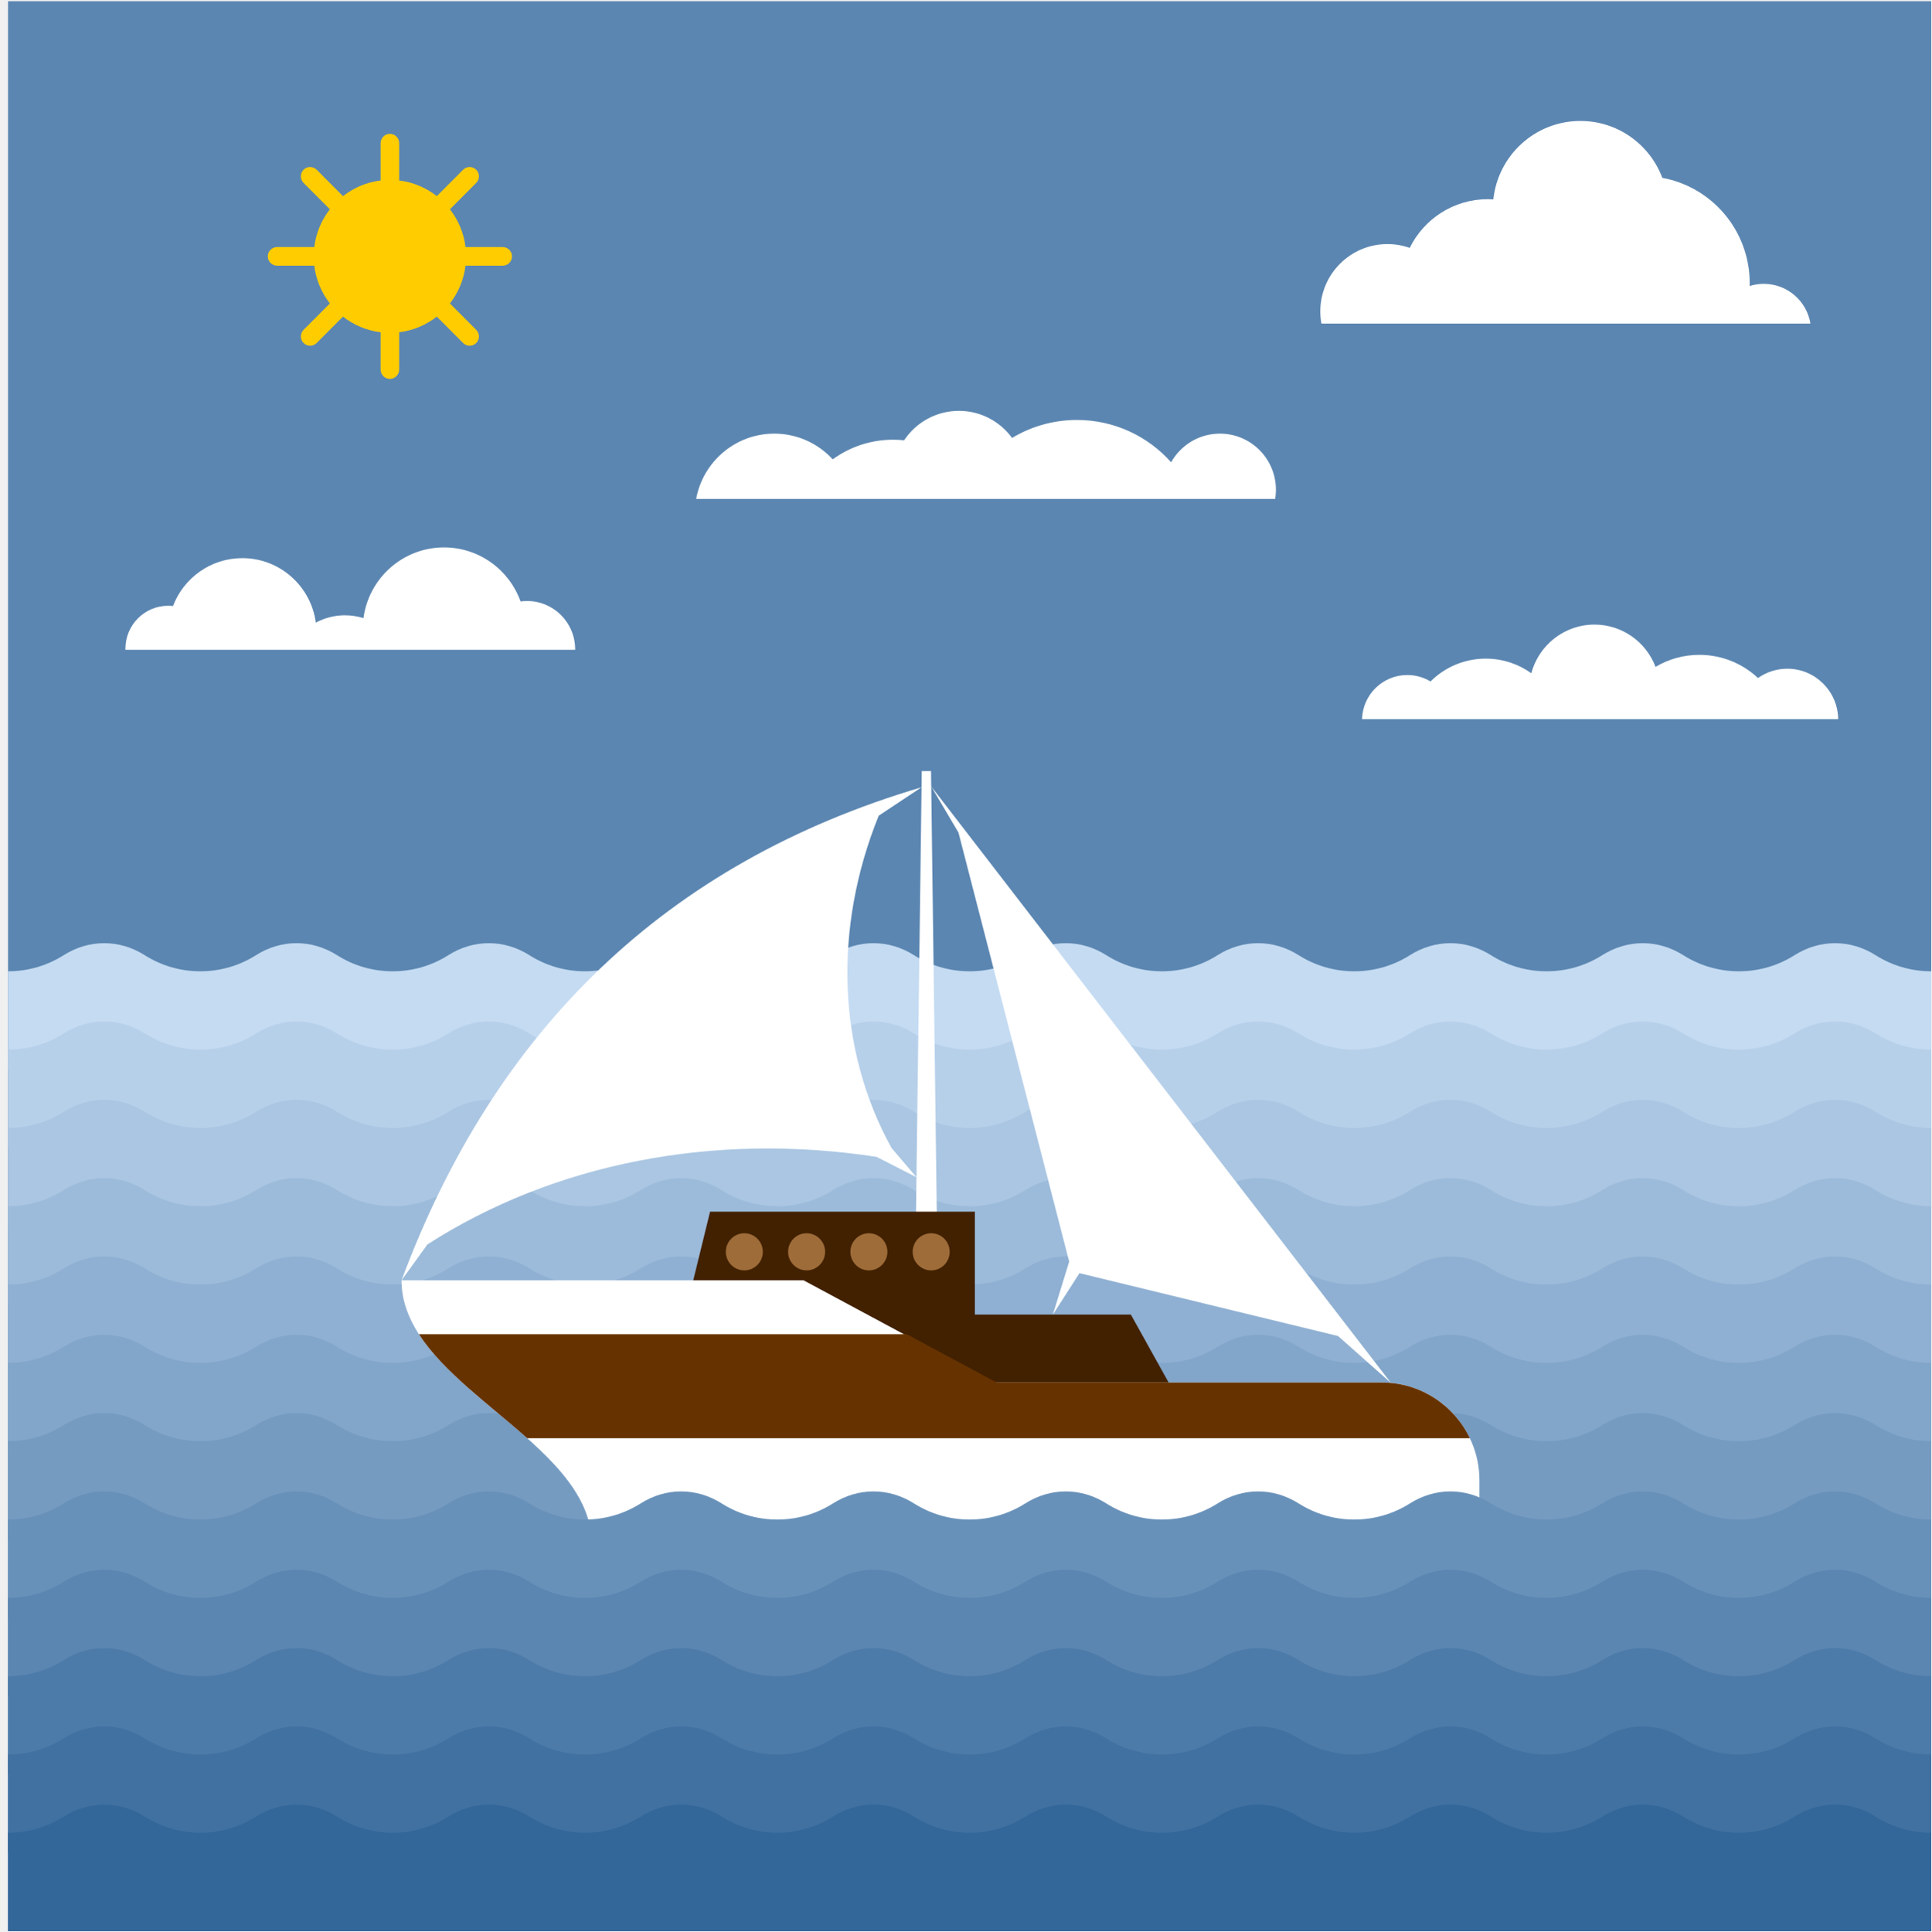
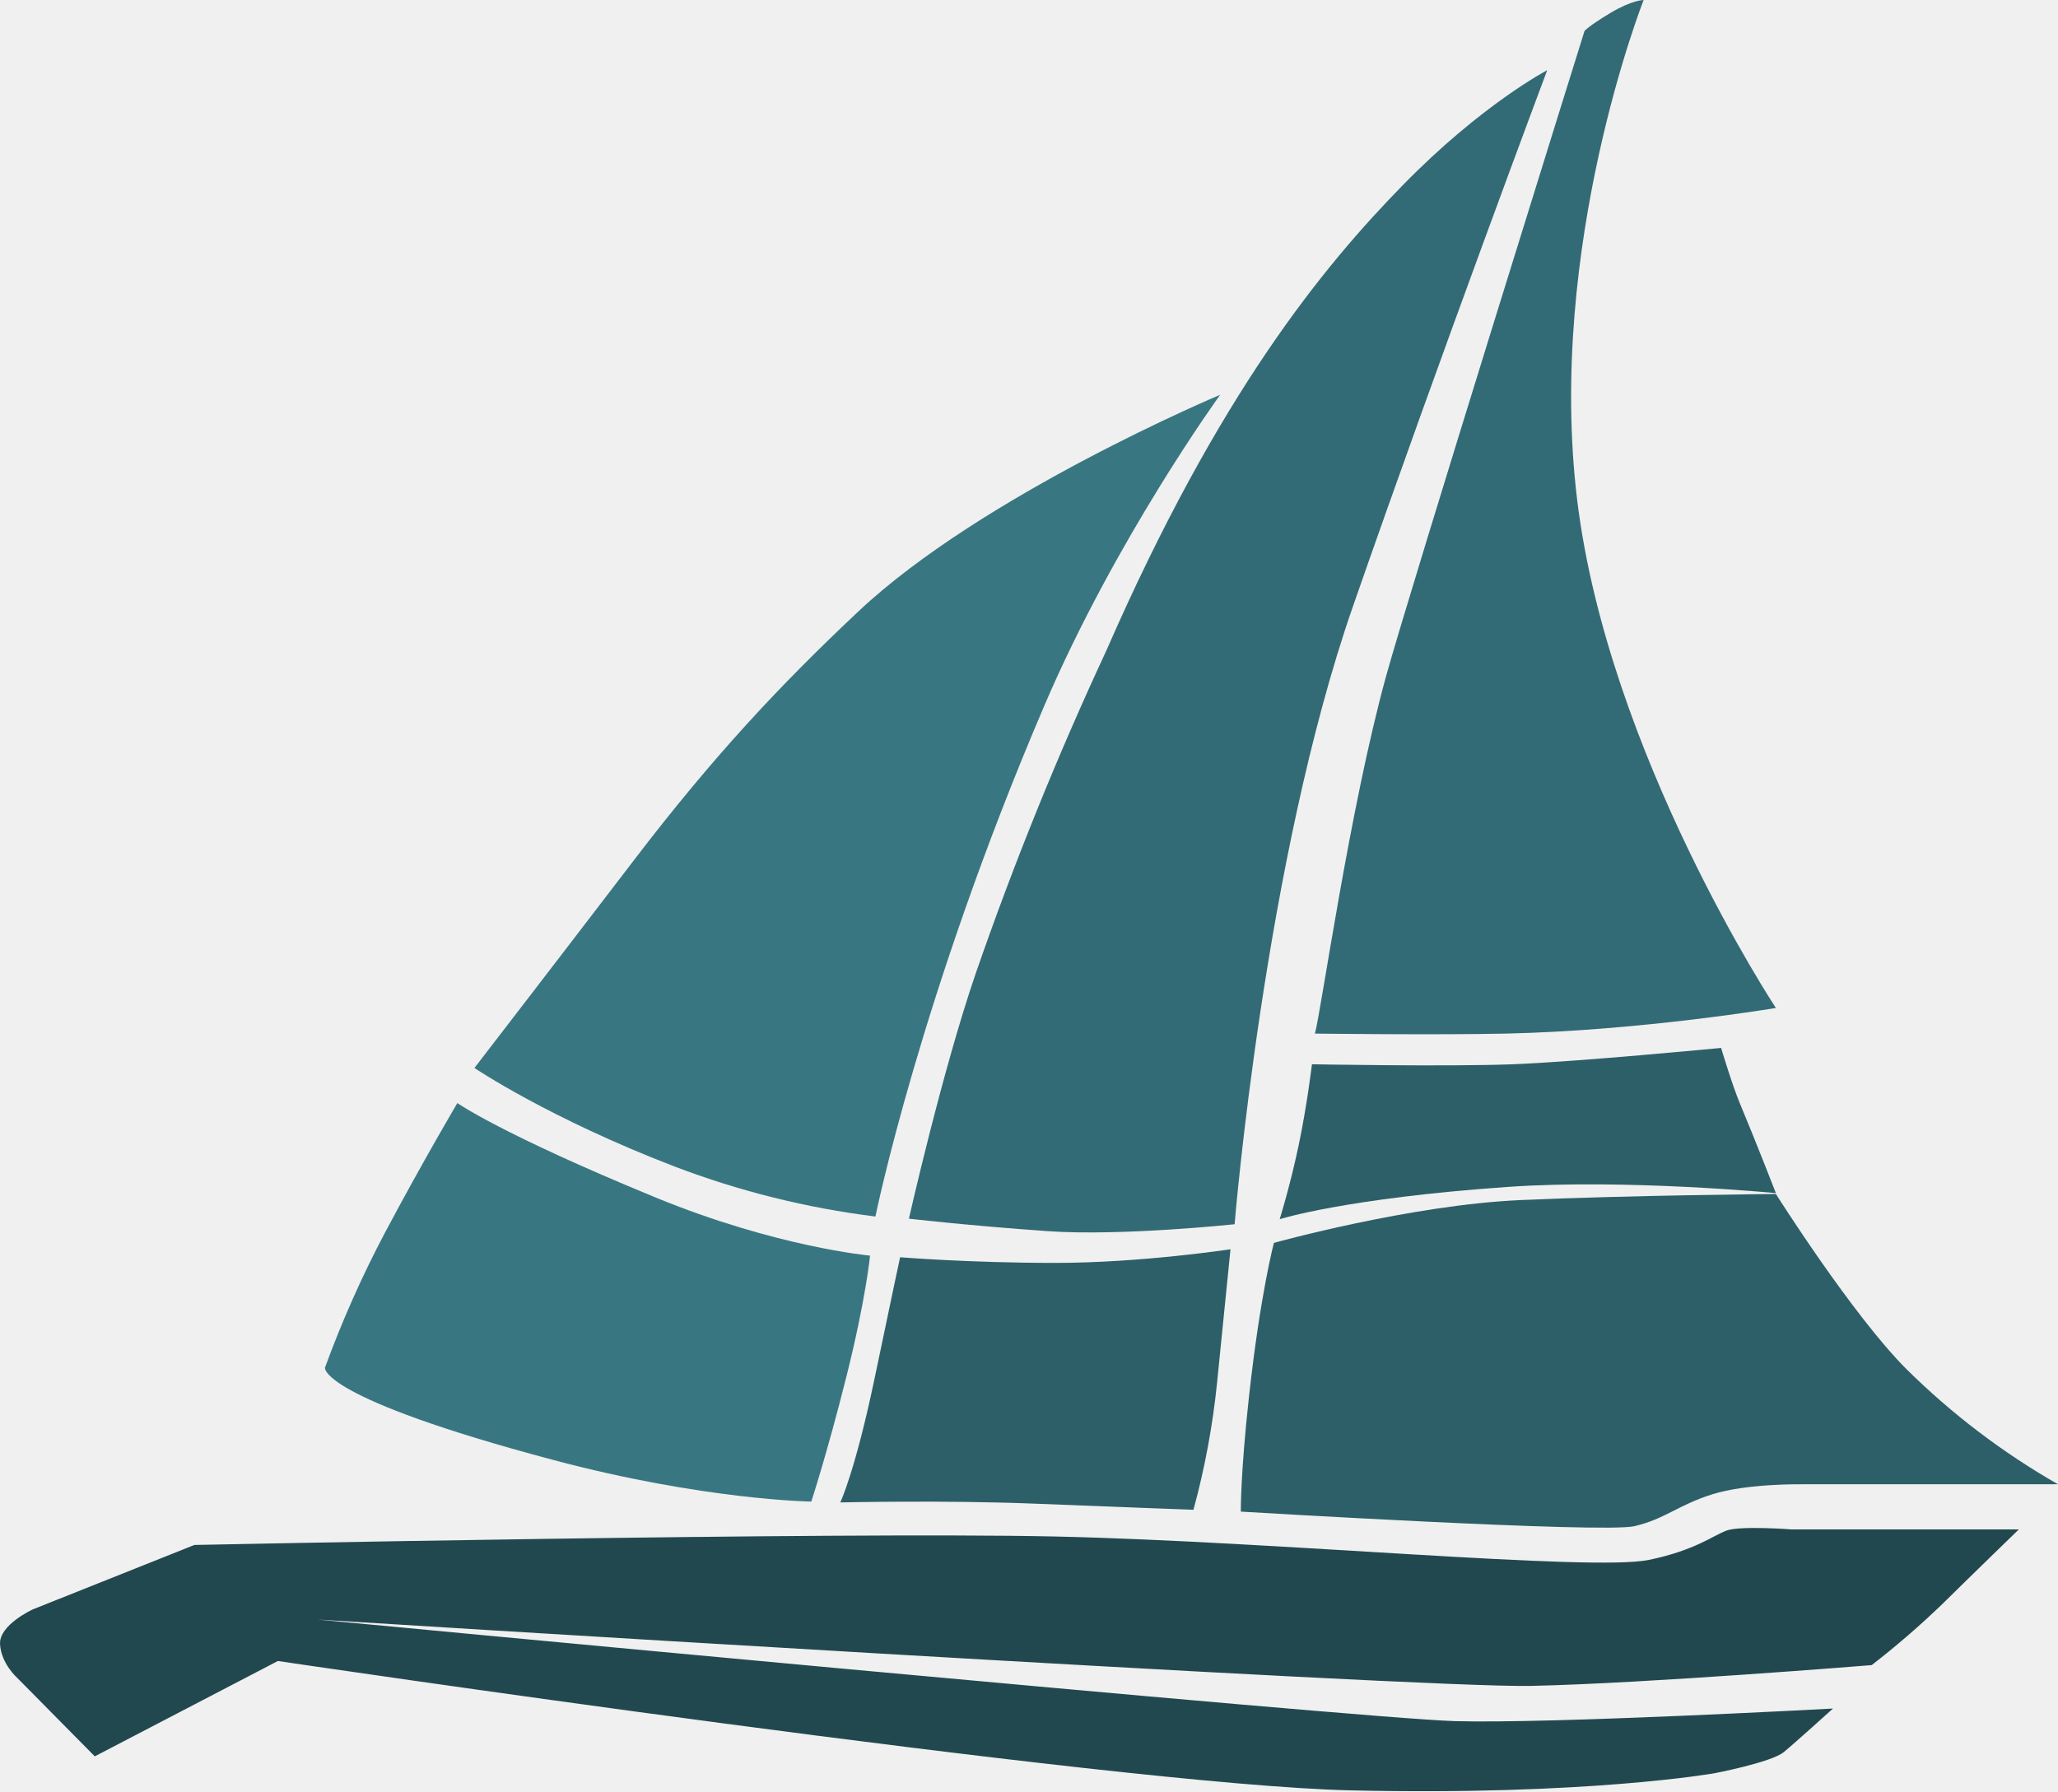
- <svg xmlns="http://www.w3.org/2000/svg" version="1.1" id="svg8554" width="1066.667" height="1066.667" viewBox="0 0 1066.667 1066.667">
-   <defs id="defs8558">
-     <clipPath clipPathUnits="userSpaceOnUse" id="clipPath8572">
-       <path d="M 0,800 H 800 V 0 H 0 Z" id="path8570" />
-     </clipPath>
+ <svg xmlns="http://www.w3.org/2000/svg" id="a0b470e9-f8a3-4ec5-8593-e45c4fe5665c" data-name="Layer 2" width="293.548mm" height="255.509mm" viewBox="0 0 832.104 724.278">
+   <defs>
+     <style>.fbe51bb0-6dad-48e4-8b16-c3d90eb5134f{fill:#2d5f68;}.e6866924-5bea-40b6-ab3e-981ec632f330{fill:#22484f;}.ef82d006-9848-4623-b0c7-84e1247a6930{fill:#387782;}.be7e48b0-4295-407a-87b5-fdd27ae0321e{fill:#326b75;}</style>
  </defs>
-   <g id="g8562" transform="matrix(1.333333,0,0,-1.333333,0,1066.667)">
-     <path d="M 3.327,0 H 800 V 799.491 H 3.327 Z" style="fill:#5b86b1;fill-opacity:1;fill-rule:nonzero;stroke:none" id="path8564" />
-     <g id="g8566">
-       <g id="g8568" clip-path="url(#clipPath8572)">
-         <g id="g8574" transform="translate(800,356.8877)">
-           <path d="m 0,0 h -796.672 v 40.758 c 8.462,0 16.357,2.441 23.022,6.659 10.519,6.656 23.105,6.656 33.624,0 6.664,-4.218 14.559,-6.659 23.021,-6.659 8.463,0 16.357,2.441 23.023,6.659 10.518,6.656 23.105,6.656 33.623,0 6.665,-4.218 14.559,-6.659 23.022,-6.659 8.462,0 16.357,2.441 23.022,6.659 10.518,6.656 23.105,6.656 33.623,0 6.665,-4.218 14.559,-6.659 23.022,-6.659 8.462,0 16.357,2.441 23.022,6.659 10.518,6.656 23.104,6.656 33.623,0 6.666,-4.218 14.559,-6.659 23.023,-6.659 8.461,0 16.355,2.441 23.021,6.659 10.519,6.656 23.105,6.656 33.623,0 6.665,-4.218 14.56,-6.659 23.022,-6.659 8.463,0 16.356,2.441 23.022,6.659 10.518,6.656 23.105,6.656 33.624,0 6.665,-4.218 14.558,-6.659 23.021,-6.659 8.463,0 16.357,2.441 23.022,6.659 10.519,6.656 23.105,6.656 33.624,0 6.665,-4.218 14.558,-6.659 23.021,-6.659 8.463,0 16.357,2.441 23.023,6.659 10.518,6.656 23.104,6.656 33.623,0 6.665,-4.218 14.558,-6.659 23.022,-6.659 8.461,0 16.356,2.441 23.022,6.659 10.518,6.656 23.104,6.656 33.622,0 6.666,-4.218 14.561,-6.659 23.022,-6.659 8.462,0 16.357,2.441 23.022,6.659 10.519,6.656 23.105,6.656 33.623,0 6.667,-4.218 14.56,-6.659 23.023,-6.659 z" style="fill:#c4dbf2;fill-opacity:1;fill-rule:evenodd;stroke:none" id="path8576" />
-         </g>
-         <g id="g8578" transform="translate(800,324.4453)">
-           <path d="m 0,0 h -796.672 v 40.757 c 8.463,0 16.357,2.44 23.022,6.658 10.52,6.657 23.105,6.657 33.624,0 6.665,-4.218 14.559,-6.658 23.022,-6.658 8.462,0 16.357,2.44 23.022,6.658 10.518,6.657 23.105,6.657 33.623,0 6.666,-4.218 14.559,-6.658 23.022,-6.658 8.462,0 16.357,2.44 23.022,6.658 10.518,6.657 23.105,6.657 33.624,0 6.665,-4.218 14.559,-6.658 23.022,-6.658 8.462,0 16.356,2.44 23.021,6.658 10.519,6.657 23.105,6.657 33.624,0 6.665,-4.218 14.559,-6.658 23.022,-6.658 8.462,0 16.356,2.44 23.021,6.658 10.519,6.657 23.105,6.657 33.624,0 6.665,-4.218 14.559,-6.658 23.021,-6.658 8.463,0 16.356,2.44 23.022,6.658 10.518,6.657 23.105,6.657 33.624,0 6.665,-4.218 14.558,-6.658 23.021,-6.658 8.463,0 16.357,2.44 23.022,6.658 10.519,6.657 23.105,6.657 33.624,0 6.665,-4.218 14.558,-6.658 23.021,-6.658 8.463,0 16.357,2.44 23.023,6.658 10.518,6.657 23.104,6.657 33.623,0 6.665,-4.218 14.558,-6.658 23.022,-6.658 8.461,0 16.356,2.44 23.022,6.658 10.518,6.657 23.104,6.657 33.622,0 6.666,-4.218 14.561,-6.658 23.022,-6.658 8.462,0 16.357,2.44 23.022,6.658 10.519,6.657 23.105,6.657 33.623,0 6.667,-4.218 14.56,-6.658 23.023,-6.658 z" style="fill:#b7d0ea;fill-opacity:1;fill-rule:evenodd;stroke:none" id="path8580" />
-         </g>
-         <g id="g8582" transform="translate(800,292)">
-           <path d="m 0,0 h -796.672 v 40.758 c 8.463,0 16.357,2.44 23.022,6.658 10.52,6.656 23.105,6.656 33.624,0 6.665,-4.218 14.559,-6.658 23.022,-6.658 8.462,0 16.357,2.44 23.022,6.658 10.518,6.656 23.105,6.656 33.623,0 6.666,-4.218 14.559,-6.658 23.022,-6.658 8.462,0 16.357,2.44 23.022,6.658 10.518,6.656 23.105,6.656 33.624,0 6.665,-4.218 14.559,-6.658 23.022,-6.658 8.462,0 16.356,2.44 23.021,6.658 10.519,6.656 23.105,6.656 33.624,0 6.665,-4.218 14.559,-6.658 23.022,-6.658 8.462,0 16.356,2.44 23.021,6.658 10.519,6.656 23.105,6.656 33.624,0 6.665,-4.218 14.559,-6.658 23.021,-6.658 8.463,0 16.356,2.44 23.022,6.658 10.518,6.656 23.105,6.656 33.624,0 6.665,-4.218 14.558,-6.658 23.021,-6.658 8.463,0 16.357,2.44 23.022,6.658 10.519,6.656 23.105,6.656 33.624,0 6.665,-4.218 14.558,-6.658 23.021,-6.658 8.463,0 16.357,2.44 23.023,6.658 10.518,6.656 23.104,6.656 33.623,0 6.665,-4.218 14.558,-6.658 23.022,-6.658 8.461,0 16.356,2.44 23.022,6.658 10.518,6.656 23.104,6.656 33.622,0 6.666,-4.218 14.561,-6.658 23.022,-6.658 8.462,0 16.357,2.44 23.022,6.658 10.519,6.656 23.105,6.656 33.623,0 6.667,-4.218 14.56,-6.658 23.023,-6.658 z" style="fill:#aac6e2;fill-opacity:1;fill-rule:evenodd;stroke:none" id="path8584" />
-         </g>
-         <g id="g8586" transform="translate(800,259.5557)">
-           <path d="m 0,0 h -796.672 v 40.757 c 8.463,0 16.357,2.441 23.022,6.659 10.52,6.657 23.105,6.657 33.624,0 6.665,-4.218 14.559,-6.659 23.022,-6.659 8.462,0 16.357,2.441 23.022,6.659 10.518,6.657 23.105,6.657 33.623,0 6.666,-4.218 14.559,-6.659 23.022,-6.659 8.462,0 16.357,2.441 23.022,6.659 10.518,6.657 23.105,6.657 33.624,0 6.665,-4.218 14.559,-6.659 23.022,-6.659 8.462,0 16.356,2.441 23.021,6.659 10.519,6.657 23.105,6.657 33.624,0 6.665,-4.218 14.559,-6.659 23.022,-6.659 8.462,0 16.356,2.441 23.021,6.659 10.519,6.657 23.105,6.657 33.624,0 6.665,-4.218 14.559,-6.659 23.021,-6.659 8.463,0 16.356,2.441 23.022,6.659 10.518,6.657 23.105,6.657 33.624,0 6.665,-4.218 14.558,-6.659 23.021,-6.659 8.463,0 16.357,2.441 23.022,6.659 10.519,6.657 23.105,6.657 33.624,0 6.665,-4.218 14.558,-6.659 23.021,-6.659 8.463,0 16.357,2.441 23.023,6.659 10.518,6.657 23.104,6.657 33.623,0 6.665,-4.218 14.558,-6.659 23.022,-6.659 8.461,0 16.356,2.441 23.022,6.659 10.518,6.657 23.104,6.657 33.622,0 6.666,-4.218 14.561,-6.659 23.022,-6.659 8.462,0 16.357,2.441 23.022,6.659 10.519,6.657 23.105,6.657 33.623,0 6.667,-4.218 14.56,-6.659 23.023,-6.659 z" style="fill:#9cbbda;fill-opacity:1;fill-rule:evenodd;stroke:none" id="path8588" />
-         </g>
-         <g id="g8590" transform="translate(800,227.1113)">
-           <path d="m 0,0 h -796.672 v 40.757 c 8.463,0 16.357,2.441 23.022,6.66 10.52,6.656 23.105,6.656 33.624,0 6.665,-4.219 14.559,-6.66 23.022,-6.66 8.462,0 16.357,2.441 23.022,6.66 10.518,6.656 23.105,6.656 33.623,0 6.666,-4.219 14.559,-6.66 23.022,-6.66 8.462,0 16.357,2.441 23.022,6.66 10.518,6.656 23.105,6.656 33.624,0 6.665,-4.219 14.559,-6.66 23.022,-6.66 8.462,0 16.356,2.441 23.021,6.66 10.519,6.656 23.105,6.656 33.624,0 6.665,-4.219 14.559,-6.66 23.022,-6.66 8.462,0 16.356,2.441 23.021,6.66 10.519,6.656 23.105,6.656 33.624,0 6.665,-4.219 14.559,-6.66 23.021,-6.66 8.463,0 16.356,2.441 23.022,6.66 10.518,6.656 23.105,6.656 33.624,0 6.665,-4.219 14.558,-6.66 23.021,-6.66 8.463,0 16.357,2.441 23.022,6.66 10.519,6.656 23.105,6.656 33.624,0 6.665,-4.219 14.558,-6.66 23.021,-6.66 8.463,0 16.357,2.441 23.023,6.66 10.518,6.656 23.104,6.656 33.623,0 6.665,-4.219 14.558,-6.66 23.022,-6.66 8.461,0 16.356,2.441 23.022,6.66 10.518,6.656 23.104,6.656 33.622,0 6.666,-4.219 14.561,-6.66 23.022,-6.66 8.462,0 16.357,2.441 23.022,6.66 10.519,6.656 23.105,6.656 33.623,0 6.667,-4.219 14.56,-6.66 23.023,-6.66 z" style="fill:#8fb0d2;fill-opacity:1;fill-rule:evenodd;stroke:none" id="path8592" />
-         </g>
-         <g id="g8594" transform="translate(800,194.667)">
-           <path d="m 0,0 h -796.672 v 40.757 c 8.463,0 16.357,2.44 23.022,6.658 10.52,6.658 23.105,6.658 33.624,0 6.665,-4.218 14.559,-6.658 23.022,-6.658 8.462,0 16.357,2.44 23.022,6.658 10.518,6.658 23.105,6.658 33.623,0 6.666,-4.218 14.559,-6.658 23.022,-6.658 8.462,0 16.357,2.44 23.022,6.658 10.518,6.658 23.105,6.658 33.624,0 6.665,-4.218 14.559,-6.658 23.022,-6.658 8.462,0 16.356,2.44 23.021,6.658 10.519,6.658 23.105,6.658 33.624,0 6.665,-4.218 14.559,-6.658 23.022,-6.658 8.462,0 16.356,2.44 23.021,6.658 10.519,6.658 23.105,6.658 33.624,0 6.665,-4.218 14.559,-6.658 23.021,-6.658 8.463,0 16.356,2.44 23.022,6.658 10.518,6.658 23.105,6.658 33.624,0 6.665,-4.218 14.558,-6.658 23.021,-6.658 8.463,0 16.357,2.44 23.022,6.658 10.519,6.658 23.105,6.658 33.624,0 6.665,-4.218 14.558,-6.658 23.021,-6.658 8.463,0 16.357,2.44 23.023,6.658 10.518,6.658 23.104,6.658 33.623,0 6.665,-4.218 14.558,-6.658 23.022,-6.658 8.461,0 16.356,2.44 23.022,6.658 10.518,6.658 23.104,6.658 33.622,0 6.666,-4.218 14.561,-6.658 23.022,-6.658 8.462,0 16.357,2.44 23.022,6.658 10.519,6.658 23.105,6.658 33.623,0 6.667,-4.218 14.56,-6.658 23.023,-6.658 z" style="fill:#82a6ca;fill-opacity:1;fill-rule:evenodd;stroke:none" id="path8596" />
-         </g>
-         <g id="g8598" transform="translate(381.8325,480.5747)">
-           <path d="M 0,0 H 3.847 L 7.006,-243.29 H -3.161 Z" style="fill:#ffffff;fill-opacity:1;fill-rule:evenodd;stroke:none" id="path8600" />
-         </g>
-         <g id="g8602" transform="translate(800,162.2236)">
-           <path d="m 0,0 h -796.672 v 40.757 c 8.463,0 16.357,2.439 23.022,6.659 10.52,6.656 23.105,6.656 33.624,0 6.665,-4.22 14.559,-6.659 23.022,-6.659 8.462,0 16.357,2.439 23.022,6.659 10.518,6.656 23.105,6.656 33.623,0 6.666,-4.22 14.559,-6.659 23.022,-6.659 8.462,0 16.357,2.439 23.022,6.659 10.518,6.656 23.105,6.656 33.624,0 6.665,-4.22 14.559,-6.659 23.022,-6.659 8.462,0 16.356,2.439 23.021,6.659 10.519,6.656 23.105,6.656 33.624,0 6.665,-4.22 14.559,-6.659 23.022,-6.659 8.462,0 16.356,2.439 23.021,6.659 10.519,6.656 23.105,6.656 33.624,0 6.665,-4.22 14.559,-6.659 23.021,-6.659 8.463,0 16.356,2.439 23.022,6.659 10.518,6.656 23.105,6.656 33.624,0 6.665,-4.22 14.558,-6.659 23.021,-6.659 8.463,0 16.357,2.439 23.022,6.659 10.519,6.656 23.105,6.656 33.624,0 6.665,-4.22 14.558,-6.659 23.021,-6.659 8.463,0 16.357,2.439 23.023,6.659 10.518,6.656 23.104,6.656 33.623,0 6.665,-4.22 14.558,-6.659 23.022,-6.659 8.461,0 16.356,2.439 23.022,6.659 10.518,6.656 23.104,6.656 33.622,0 6.666,-4.22 14.561,-6.659 23.022,-6.659 8.462,0 16.357,2.439 23.022,6.659 10.519,6.656 23.105,6.656 33.623,0 6.667,-4.22 14.56,-6.659 23.023,-6.659 z" style="fill:#759bc1;fill-opacity:1;fill-rule:evenodd;stroke:none" id="path8604" />
-         </g>
-         <g id="g8606" transform="translate(294.1387,298.0723)">
-           <path d="m 0,0 h 109.699 v -42.635 h 64.617 l 22.052,-39.651 H -20.153 Z" style="fill:#422100;fill-opacity:1;fill-rule:evenodd;stroke:none" id="path8608" />
-         </g>
-         <g id="g8610" transform="translate(411.7031,227.2822)">
-           <path d="m 0,0 h 160.791 c 22.196,0 40.357,-18.225 40.357,-40.5 v -26.358 h -367.704 c 0,43.287 -78.824,65.922 -78.824,109.209 h 166.556 z" style="fill:#ffffff;fill-opacity:1;fill-rule:evenodd;stroke:none" id="path8612" />
-         </g>
-         <g id="g8614" transform="translate(412.8672,227.2822)">
-           <path d="m 0,0 h 159.627 c 15.986,0 29.879,-9.454 36.401,-23.067 h -390.497 c -15.851,14.122 -34.758,27.443 -44.861,43.072 h 202.098 z" style="fill:#663300;fill-opacity:1;fill-rule:evenodd;stroke:none" id="path8616" />
-         </g>
-         <g id="g8618" transform="translate(800,129.7773)">
-           <path d="m 0,0 h -796.672 v 40.759 c 8.463,0 16.357,2.44 23.022,6.658 10.52,6.656 23.105,6.656 33.624,0 6.665,-4.218 14.559,-6.658 23.022,-6.658 8.462,0 16.357,2.44 23.022,6.658 10.518,6.656 23.105,6.656 33.623,0 6.666,-4.218 14.559,-6.658 23.022,-6.658 8.462,0 16.357,2.44 23.022,6.658 10.518,6.656 23.105,6.656 33.624,0 6.665,-4.218 14.559,-6.658 23.022,-6.658 8.462,0 16.356,2.44 23.021,6.658 10.519,6.656 23.105,6.656 33.624,0 6.665,-4.218 14.559,-6.658 23.022,-6.658 8.462,0 16.356,2.44 23.021,6.658 10.519,6.656 23.105,6.656 33.624,0 6.665,-4.218 14.559,-6.658 23.021,-6.658 8.463,0 16.356,2.44 23.022,6.658 10.518,6.656 23.105,6.656 33.624,0 6.665,-4.218 14.558,-6.658 23.021,-6.658 8.463,0 16.357,2.44 23.022,6.658 10.519,6.656 23.105,6.656 33.624,0 6.665,-4.218 14.558,-6.658 23.021,-6.658 8.463,0 16.357,2.44 23.023,6.658 10.518,6.656 23.104,6.656 33.623,0 6.665,-4.218 14.558,-6.658 23.022,-6.658 8.461,0 16.356,2.44 23.022,6.658 10.518,6.656 23.104,6.656 33.622,0 6.666,-4.218 14.561,-6.658 23.022,-6.658 8.462,0 16.357,2.44 23.022,6.658 10.519,6.656 23.105,6.656 33.623,0 6.667,-4.218 14.56,-6.658 23.023,-6.658 z" style="fill:#6891b9;fill-opacity:1;fill-rule:evenodd;stroke:none" id="path8620" />
-         </g>
-         <g id="g8622" transform="translate(800,97.334)">
-           <path d="m 0,0 h -796.672 v 40.758 c 8.463,0 16.357,2.44 23.022,6.658 10.52,6.656 23.105,6.656 33.624,0 6.665,-4.218 14.559,-6.658 23.022,-6.658 8.462,0 16.357,2.44 23.022,6.658 10.518,6.656 23.105,6.656 33.623,0 6.666,-4.218 14.559,-6.658 23.022,-6.658 8.462,0 16.357,2.44 23.022,6.658 10.518,6.656 23.105,6.656 33.624,0 6.665,-4.218 14.559,-6.658 23.022,-6.658 8.462,0 16.356,2.44 23.021,6.658 10.519,6.656 23.105,6.656 33.624,0 6.665,-4.218 14.559,-6.658 23.022,-6.658 8.462,0 16.356,2.44 23.021,6.658 10.519,6.656 23.105,6.656 33.624,0 6.665,-4.218 14.559,-6.658 23.021,-6.658 8.463,0 16.356,2.44 23.022,6.658 10.518,6.656 23.105,6.656 33.624,0 6.665,-4.218 14.558,-6.658 23.021,-6.658 8.463,0 16.357,2.44 23.022,6.658 10.519,6.656 23.105,6.656 33.624,0 6.665,-4.218 14.558,-6.658 23.021,-6.658 8.463,0 16.357,2.44 23.023,6.658 10.518,6.656 23.104,6.656 33.623,0 6.665,-4.218 14.558,-6.658 23.022,-6.658 8.461,0 16.356,2.44 23.022,6.658 10.518,6.656 23.104,6.656 33.622,0 6.666,-4.218 14.561,-6.658 23.022,-6.658 8.462,0 16.357,2.44 23.022,6.658 10.519,6.656 23.105,6.656 33.623,0 6.667,-4.218 14.56,-6.658 23.023,-6.658 z" style="fill:#5b86b1;fill-opacity:1;fill-rule:evenodd;stroke:none" id="path8624" />
-         </g>
-         <g id="g8626" transform="translate(800,64.8896)">
-           <path d="m 0,0 h -796.672 v 40.757 c 8.463,0 16.357,2.441 23.022,6.659 10.52,6.657 23.105,6.657 33.624,0 6.665,-4.218 14.559,-6.659 23.022,-6.659 8.462,0 16.357,2.441 23.022,6.659 10.518,6.657 23.105,6.657 33.623,0 6.666,-4.218 14.559,-6.659 23.022,-6.659 8.462,0 16.357,2.441 23.022,6.659 10.518,6.657 23.105,6.657 33.624,0 6.665,-4.218 14.559,-6.659 23.022,-6.659 8.462,0 16.356,2.441 23.021,6.659 10.519,6.657 23.105,6.657 33.624,0 6.665,-4.218 14.559,-6.659 23.022,-6.659 8.462,0 16.356,2.441 23.021,6.659 10.519,6.657 23.105,6.657 33.624,0 6.665,-4.218 14.559,-6.659 23.021,-6.659 8.463,0 16.356,2.441 23.022,6.659 10.518,6.657 23.105,6.657 33.624,0 6.665,-4.218 14.558,-6.659 23.021,-6.659 8.463,0 16.357,2.441 23.022,6.659 10.519,6.657 23.105,6.657 33.624,0 6.665,-4.218 14.558,-6.659 23.021,-6.659 8.463,0 16.357,2.441 23.023,6.659 10.518,6.657 23.104,6.657 33.623,0 6.665,-4.218 14.558,-6.659 23.022,-6.659 8.461,0 16.356,2.441 23.022,6.659 10.518,6.657 23.104,6.657 33.622,0 6.666,-4.218 14.561,-6.659 23.022,-6.659 8.462,0 16.357,2.441 23.022,6.659 10.519,6.657 23.105,6.657 33.623,0 6.667,-4.218 14.56,-6.659 23.023,-6.659 z" style="fill:#4d7ba9;fill-opacity:1;fill-rule:evenodd;stroke:none" id="path8628" />
-         </g>
-         <g id="g8630" transform="translate(800,32.4453)">
-           <path d="m 0,0 h -796.672 v 40.757 c 8.463,0 16.357,2.441 23.022,6.66 10.52,6.656 23.105,6.656 33.624,0 6.665,-4.219 14.559,-6.66 23.022,-6.66 8.462,0 16.357,2.441 23.022,6.66 10.518,6.656 23.105,6.656 33.623,0 6.666,-4.219 14.559,-6.66 23.022,-6.66 8.462,0 16.357,2.441 23.022,6.66 10.518,6.656 23.105,6.656 33.624,0 6.665,-4.219 14.559,-6.66 23.022,-6.66 8.462,0 16.356,2.441 23.021,6.66 10.519,6.656 23.105,6.656 33.624,0 6.665,-4.219 14.559,-6.66 23.022,-6.66 8.462,0 16.356,2.441 23.021,6.66 10.519,6.656 23.105,6.656 33.624,0 6.665,-4.219 14.559,-6.66 23.021,-6.66 8.463,0 16.356,2.441 23.022,6.66 10.518,6.656 23.105,6.656 33.624,0 6.665,-4.219 14.558,-6.66 23.021,-6.66 8.463,0 16.357,2.441 23.022,6.66 10.519,6.656 23.105,6.656 33.624,0 6.665,-4.219 14.558,-6.66 23.021,-6.66 8.463,0 16.357,2.441 23.023,6.66 10.518,6.656 23.104,6.656 33.623,0 6.665,-4.219 14.558,-6.66 23.022,-6.66 8.461,0 16.356,2.441 23.022,6.66 10.518,6.656 23.104,6.656 33.622,0 6.666,-4.219 14.561,-6.66 23.022,-6.66 8.462,0 16.357,2.441 23.022,6.66 10.519,6.656 23.105,6.656 33.623,0 6.667,-4.219 14.56,-6.66 23.023,-6.66 z" style="fill:#4071a1;fill-opacity:1;fill-rule:evenodd;stroke:none" id="path8632" />
-         </g>
-         <g id="g8634" transform="translate(800)">
-           <path d="m 0,0 h -796.672 v 40.757 c 8.462,0 16.357,2.441 23.022,6.659 10.519,6.657 23.105,6.657 33.624,0 6.664,-4.218 14.559,-6.659 23.021,-6.659 8.463,0 16.357,2.441 23.023,6.659 10.518,6.657 23.105,6.657 33.623,0 6.665,-4.218 14.559,-6.659 23.022,-6.659 8.462,0 16.357,2.441 23.022,6.659 10.518,6.657 23.105,6.657 33.623,0 6.665,-4.218 14.559,-6.659 23.022,-6.659 8.462,0 16.357,2.441 23.022,6.659 10.518,6.657 23.104,6.657 33.623,0 6.666,-4.218 14.559,-6.659 23.023,-6.659 8.461,0 16.355,2.441 23.021,6.659 10.519,6.657 23.105,6.657 33.623,0 6.665,-4.218 14.56,-6.659 23.022,-6.659 8.463,0 16.356,2.441 23.022,6.659 10.518,6.657 23.105,6.657 33.624,0 6.665,-4.218 14.558,-6.659 23.021,-6.659 8.463,0 16.357,2.441 23.022,6.659 10.519,6.657 23.105,6.657 33.624,0 6.665,-4.218 14.558,-6.659 23.021,-6.659 8.463,0 16.357,2.441 23.023,6.659 10.518,6.657 23.104,6.657 33.623,0 6.665,-4.218 14.558,-6.659 23.022,-6.659 8.461,0 16.356,2.441 23.022,6.659 10.518,6.657 23.104,6.657 33.622,0 6.666,-4.218 14.561,-6.659 23.022,-6.659 8.462,0 16.357,2.441 23.022,6.659 10.519,6.657 23.105,6.657 33.623,0 6.667,-4.218 14.56,-6.659 23.023,-6.659 z" style="fill:#336699;fill-opacity:1;fill-rule:evenodd;stroke:none" id="path8636" />
-         </g>
-         <g id="g8638" transform="translate(165.3521,725.2397)">
-           <path d="M 0,0 C 5.836,-0.712 11.182,-3.022 15.588,-6.482 L 26.483,4.452 c 1.495,1.501 3.941,1.501 5.436,0 1.495,-1.5 1.495,-3.955 0,-5.455 L 21.023,-11.937 c 3.448,-4.421 5.75,-9.786 6.459,-15.642 h 15.407 c 2.114,0 3.843,-1.736 3.843,-3.858 0,-2.123 -1.729,-3.858 -3.843,-3.858 H 27.482 c -0.709,-5.857 -3.011,-11.222 -6.459,-15.643 l 10.896,-10.934 c 1.495,-1.5 1.495,-3.955 0,-5.455 -1.495,-1.501 -3.941,-1.501 -5.436,0 L 15.588,-56.393 C 11.182,-59.853 5.837,-62.164 0,-62.875 v -15.461 c 0,-2.122 -1.73,-3.857 -3.844,-3.857 -2.114,0 -3.844,1.735 -3.844,3.857 v 15.461 c -5.837,0.711 -11.183,3.022 -15.588,6.482 l -10.895,-10.934 c -1.496,-1.501 -3.941,-1.501 -5.436,0 -1.496,1.499 -1.496,3.955 0,5.455 l 10.895,10.934 c -3.447,4.421 -5.75,9.785 -6.459,15.643 h -15.406 c -2.115,0 -3.844,1.735 -3.844,3.858 0,2.121 1.729,3.858 3.844,3.858 h 15.406 c 0.709,5.856 3.012,11.221 6.459,15.642 l -10.895,10.934 c -1.496,1.5 -1.496,3.955 0,5.455 1.495,1.501 3.94,1.501 5.436,0 l 10.895,-10.934 c 4.405,3.46 9.751,5.77 15.588,6.482 v 15.46 c 0,2.123 1.729,3.858 3.844,3.858 C -1.73,19.318 0,17.583 0,15.46 Z" style="fill:#ffcc00;fill-opacity:1;fill-rule:evenodd;stroke:none" id="path8640" />
-         </g>
-         <g id="g8642" transform="translate(69.6504,549.0649)">
-           <path d="m 0,0 c 0.679,0 1.349,-0.039 2.009,-0.115 4.41,11.603 15.601,19.847 28.712,19.847 15.576,0 28.442,-11.634 30.447,-26.714 3.596,1.936 7.705,3.036 12.071,3.036 2.672,0 5.25,-0.413 7.67,-1.176 2.192,16.535 16.298,29.293 33.374,29.293 14.606,0 27.038,-9.334 31.701,-22.383 0.886,0.121 1.788,0.185 2.707,0.185 10.994,0 19.907,-8.945 19.907,-19.978 0,-0.082 -0.002,-0.164 -0.003,-0.247 H -17.689 c -0.004,0.165 -0.006,0.329 -0.006,0.494 C -17.695,-7.951 -9.773,0 0,0" style="fill:#ffffff;fill-opacity:1;fill-rule:evenodd;stroke:none" id="path8644" />
-         </g>
-         <g id="g8646" transform="translate(761.46,502.0972)">
-           <path d="m 0,0 c -0.14,11.562 -9.521,20.892 -21.074,20.892 -4.518,0 -8.702,-1.427 -12.135,-3.855 -6.365,5.955 -14.906,9.6 -24.297,9.6 -6.629,0 -12.835,-1.819 -18.151,-4.982 -3.877,10.239 -13.744,17.516 -25.305,17.516 -12.533,0 -23.073,-8.548 -26.151,-20.15 -5.323,3.808 -11.834,6.049 -18.868,6.049 -8.931,0 -17.02,-3.613 -22.898,-9.461 -2.814,1.696 -6.108,2.671 -9.629,2.671 -10.174,0 -18.454,-8.137 -18.728,-18.28 z" style="fill:#ffffff;fill-opacity:1;fill-rule:evenodd;stroke:none" id="path8648" />
-         </g>
-         <g id="g8650" transform="translate(616.2861,717.4893)">
-           <path d="m 0,0 c 0.781,0 1.557,-0.025 2.326,-0.074 1.945,18.259 17.344,32.482 36.056,32.482 15.531,0 28.778,-9.8 33.946,-23.573 20.591,-3.78 36.198,-21.877 36.198,-43.632 0,-0.386 -0.005,-0.771 -0.014,-1.155 1.844,0.577 3.804,0.889 5.837,0.889 9.736,0 17.812,-7.129 19.331,-16.469 H -68.896 c -0.298,1.636 -0.456,3.323 -0.456,5.047 0,15.404 12.445,27.892 27.795,27.892 3.243,0 6.355,-0.559 9.249,-1.585 C -26.438,-8.224 -14.177,0 0,0" style="fill:#ffffff;fill-opacity:1;fill-rule:evenodd;stroke:none" id="path8652" />
-         </g>
-         <g id="g8654" transform="translate(528.2441,593.3223)">
-           <path d="m 0,0 c 0.199,1.228 0.305,2.488 0.305,3.774 0,12.855 -10.385,23.276 -23.194,23.276 -8.675,0 -16.237,-4.782 -20.215,-11.862 -9.584,10.753 -23.515,17.523 -39.022,17.523 -9.827,0 -19.02,-2.719 -26.878,-7.447 -4.96,6.803 -12.973,11.222 -22.017,11.222 -9.468,0 -17.808,-4.845 -22.698,-12.197 -1.502,0.161 -3.026,0.244 -4.569,0.244 -9.343,0 -17.982,-3.018 -25.006,-8.133 -6.014,6.547 -14.63,10.65 -24.203,10.65 -16.142,0 -29.569,-11.664 -32.371,-27.05 z" style="fill:#ffffff;fill-opacity:1;fill-rule:evenodd;stroke:none" id="path8656" />
-         </g>
-         <g id="g8658" transform="translate(166.3232,269.6328)">
-           <path d="M 0,0 C 38.611,103.733 109.392,172.916 215.422,204.242 L 197.677,192.47 C 178.802,145.837 180.466,95.506 203,54.813 L 213.323,42.7 196.79,51.143 C 129.154,61.504 62.977,48.423 10.718,14.864 Z" style="fill:#ffffff;fill-opacity:1;fill-rule:evenodd;stroke:none" id="path8660" />
-         </g>
-         <g id="g8662" transform="translate(385.7612,474.208)">
-           <path d="m 0,0 190.445,-247.097 -21.918,19.442 -107.119,26.039 -11.023,-17.155 6.756,21.948 -45.855,177.709 z" style="fill:#ffffff;fill-opacity:1;fill-rule:evenodd;stroke:none" id="path8664" />
-         </g>
-         <g id="g8666" transform="translate(359.9336,289.1318)">
-           <path d="m 0,0 c 4.232,0 7.664,-3.444 7.664,-7.69 0,-4.249 -3.432,-7.692 -7.664,-7.692 -4.233,0 -7.664,3.443 -7.664,7.692 C -7.664,-3.444 -4.233,0 0,0 m 25.801,-0.001 c 4.233,0 7.664,-3.443 7.664,-7.691 0,-4.247 -3.431,-7.692 -7.664,-7.692 -4.233,0 -7.664,3.445 -7.664,7.692 0,4.248 3.431,7.691 7.664,7.691 m -77.406,0 c 4.232,0 7.664,-3.443 7.664,-7.691 0,-4.247 -3.432,-7.692 -7.664,-7.692 -4.233,0 -7.665,3.445 -7.665,7.692 0,4.248 3.432,7.691 7.665,7.691 M -25.803,0 c 4.233,0 7.664,-3.444 7.664,-7.69 0,-4.249 -3.431,-7.692 -7.664,-7.692 -4.233,0 -7.664,3.443 -7.664,7.692 0,4.246 3.431,7.69 7.664,7.69" style="fill:#9e6c39;fill-opacity:1;fill-rule:evenodd;stroke:none" id="path8668" />
-         </g>
-       </g>
-     </g>
-   </g>
+   <path class="fbe51bb0-6dad-48e4-8b16-c3d90eb5134f" d="M539.604,484.476s54.99,1.016,81.203,0,84.228-6.607,84.228-6.607,4.433,14.877,7.564,22.363c6.638,15.868,14.585,36.34,14.585,36.34s-60.531-5.845-108.324-2.51c-65.833,4.594-92.301,13.056-92.301,13.056s4.175-13.341,7.612-29.605S539.604,484.476,539.604,484.476Z" transform="translate(-9.1451 -54.1374)" />
+   <path class="e6866924-5bea-40b6-ab3e-981ec632f330" d="M825.41,672.559H733.569s-20.778-1.571-26.303.455-12.679,7.98-31.404,11.864c-23.083,4.788-150.883-7.49-240.092-9.454s-348.032,3.42-348.032,3.42l-65.32,26.047s-13.752,6.262-13.26,14.12,6.876,13.506,6.876,13.506l31.432,31.8,74.037-38.553S459.275,775.86,555.045,778.07s147.277-6.913,147.277-6.913,22.934-4.375,28.055-8.557c4.168-3.404,19.894-17.61,19.894-17.61s-113.822,6.192-152.867,5.087-459.878-41.07-459.878-41.07,444.34,27.81,490.724,26.828,137.672-8.411,137.672-8.411a350.081,350.081,0,0,0,28.547-24.679C807.361,690.035,825.41,672.559,825.41,672.559Z" transform="translate(-9.1451 -54.1374)" />
+   <path class="fbe51bb0-6dad-48e4-8b16-c3d90eb5134f" d="M524.227,556.695s55.129-15.348,99.821-17.312,103.136-2.456,103.136-2.456,30.909,48.935,52.764,70.79a295.521,295.521,0,0,0,61.3,46.589H737.744s-22.285-.368-36.282,4.052-18.97,9.945-31.494,12.892-159.129-5.894-159.129-5.894-.157-15.082,3.305-46.492C518.76,576.981,524.227,556.695,524.227,556.695Z" transform="translate(-9.1451 -54.1374)" />
+   <path class="ef82d006-9848-4623-b0c7-84e1247a6930" d="M363.108,546.038s18.032-89.02,68.173-206.298c28.976-67.775,71.213-125.974,71.213-125.974s-96.015,40.272-146.356,87.666c-31.559,29.712-58.216,58.062-90.613,100.435-30.494,39.885-64.552,84.105-64.552,84.105s29.928,20.259,80.978,39.867A347.907,347.907,0,0,0,363.108,546.038Z" transform="translate(-9.1451 -54.1374)" />
+   <path class="ef82d006-9848-4623-b0c7-84e1247a6930" d="M140.534,607.158s-2.757,12.02,92.332,37.326c60.9,16.207,104.303,16.821,104.303,16.821s6.262-18.97,14.181-50.463c7.881-31.342,9.577-48.99,9.577-48.99s-37.932-3.447-86.891-23.585c-62.657-25.773-79.969-38.112-79.969-38.112s-13.997,23.669-29.222,52.321A439.557,439.557,0,0,0,140.534,607.158Z" transform="translate(-9.1451 -54.1374)" />
+   <path class="fbe51bb0-6dad-48e4-8b16-c3d90eb5134f" d="M373.082,562.505s-2.456,11.32-10.314,48.958-13.874,50.183-13.874,50.183,42.417-.97,78.703.502c34.482,1.398,64.092,2.472,64.092,2.472a316.635,316.635,0,0,0,9.577-51.662c2.947-29.106,5.402-53.684,5.402-53.684s-36.205,5.52-70.899,5.52S373.082,562.505,373.082,562.505Z" transform="translate(-9.1451 -54.1374)" />
+   <path class="be7e48b0-4295-407a-87b5-fdd27ae0321e" d="M508.332,549.16s11.957-146.718,47.81-249.729,78.58-216.919,78.58-216.919-26.521,13.867-58.444,46.553-74.16,83.697-119.835,188.195a1376.98,1376.98,0,0,0-52.796,130.498c-13.585,39.654-27.001,99.146-27.001,99.146s23.432,2.752,56.088,5.05C462.432,554.045,508.332,549.16,508.332,549.16Z" transform="translate(-9.1451 -54.1374)" />
+   <path class="fbe51bb0-6dad-48e4-8b16-c3d90eb5134f" d="M371.996,557.059" transform="translate(-9.1451 -54.1374)" />
+   <path class="fbe51bb0-6dad-48e4-8b16-c3d90eb5134f" d="M370.098,556.963" transform="translate(-9.1451 -54.1374)" />
+   <path class="be7e48b0-4295-407a-87b5-fdd27ae0321e" d="M727.184,461.711s-67.881-102.854-80.353-205.467,26.888-202.107,26.888-202.107-4.677-.018-13.512,5.281-10.394,7.226-10.394,7.226S579.052,293.16,569.533,327.707c-14.734,53.474-26.168,135.057-28.731,144.362,0,0,49.365.618,77.352,0C672.67,470.865,727.184,461.711,727.184,461.711Z" transform="translate(-9.1451 -54.1374)" />
</svg>
